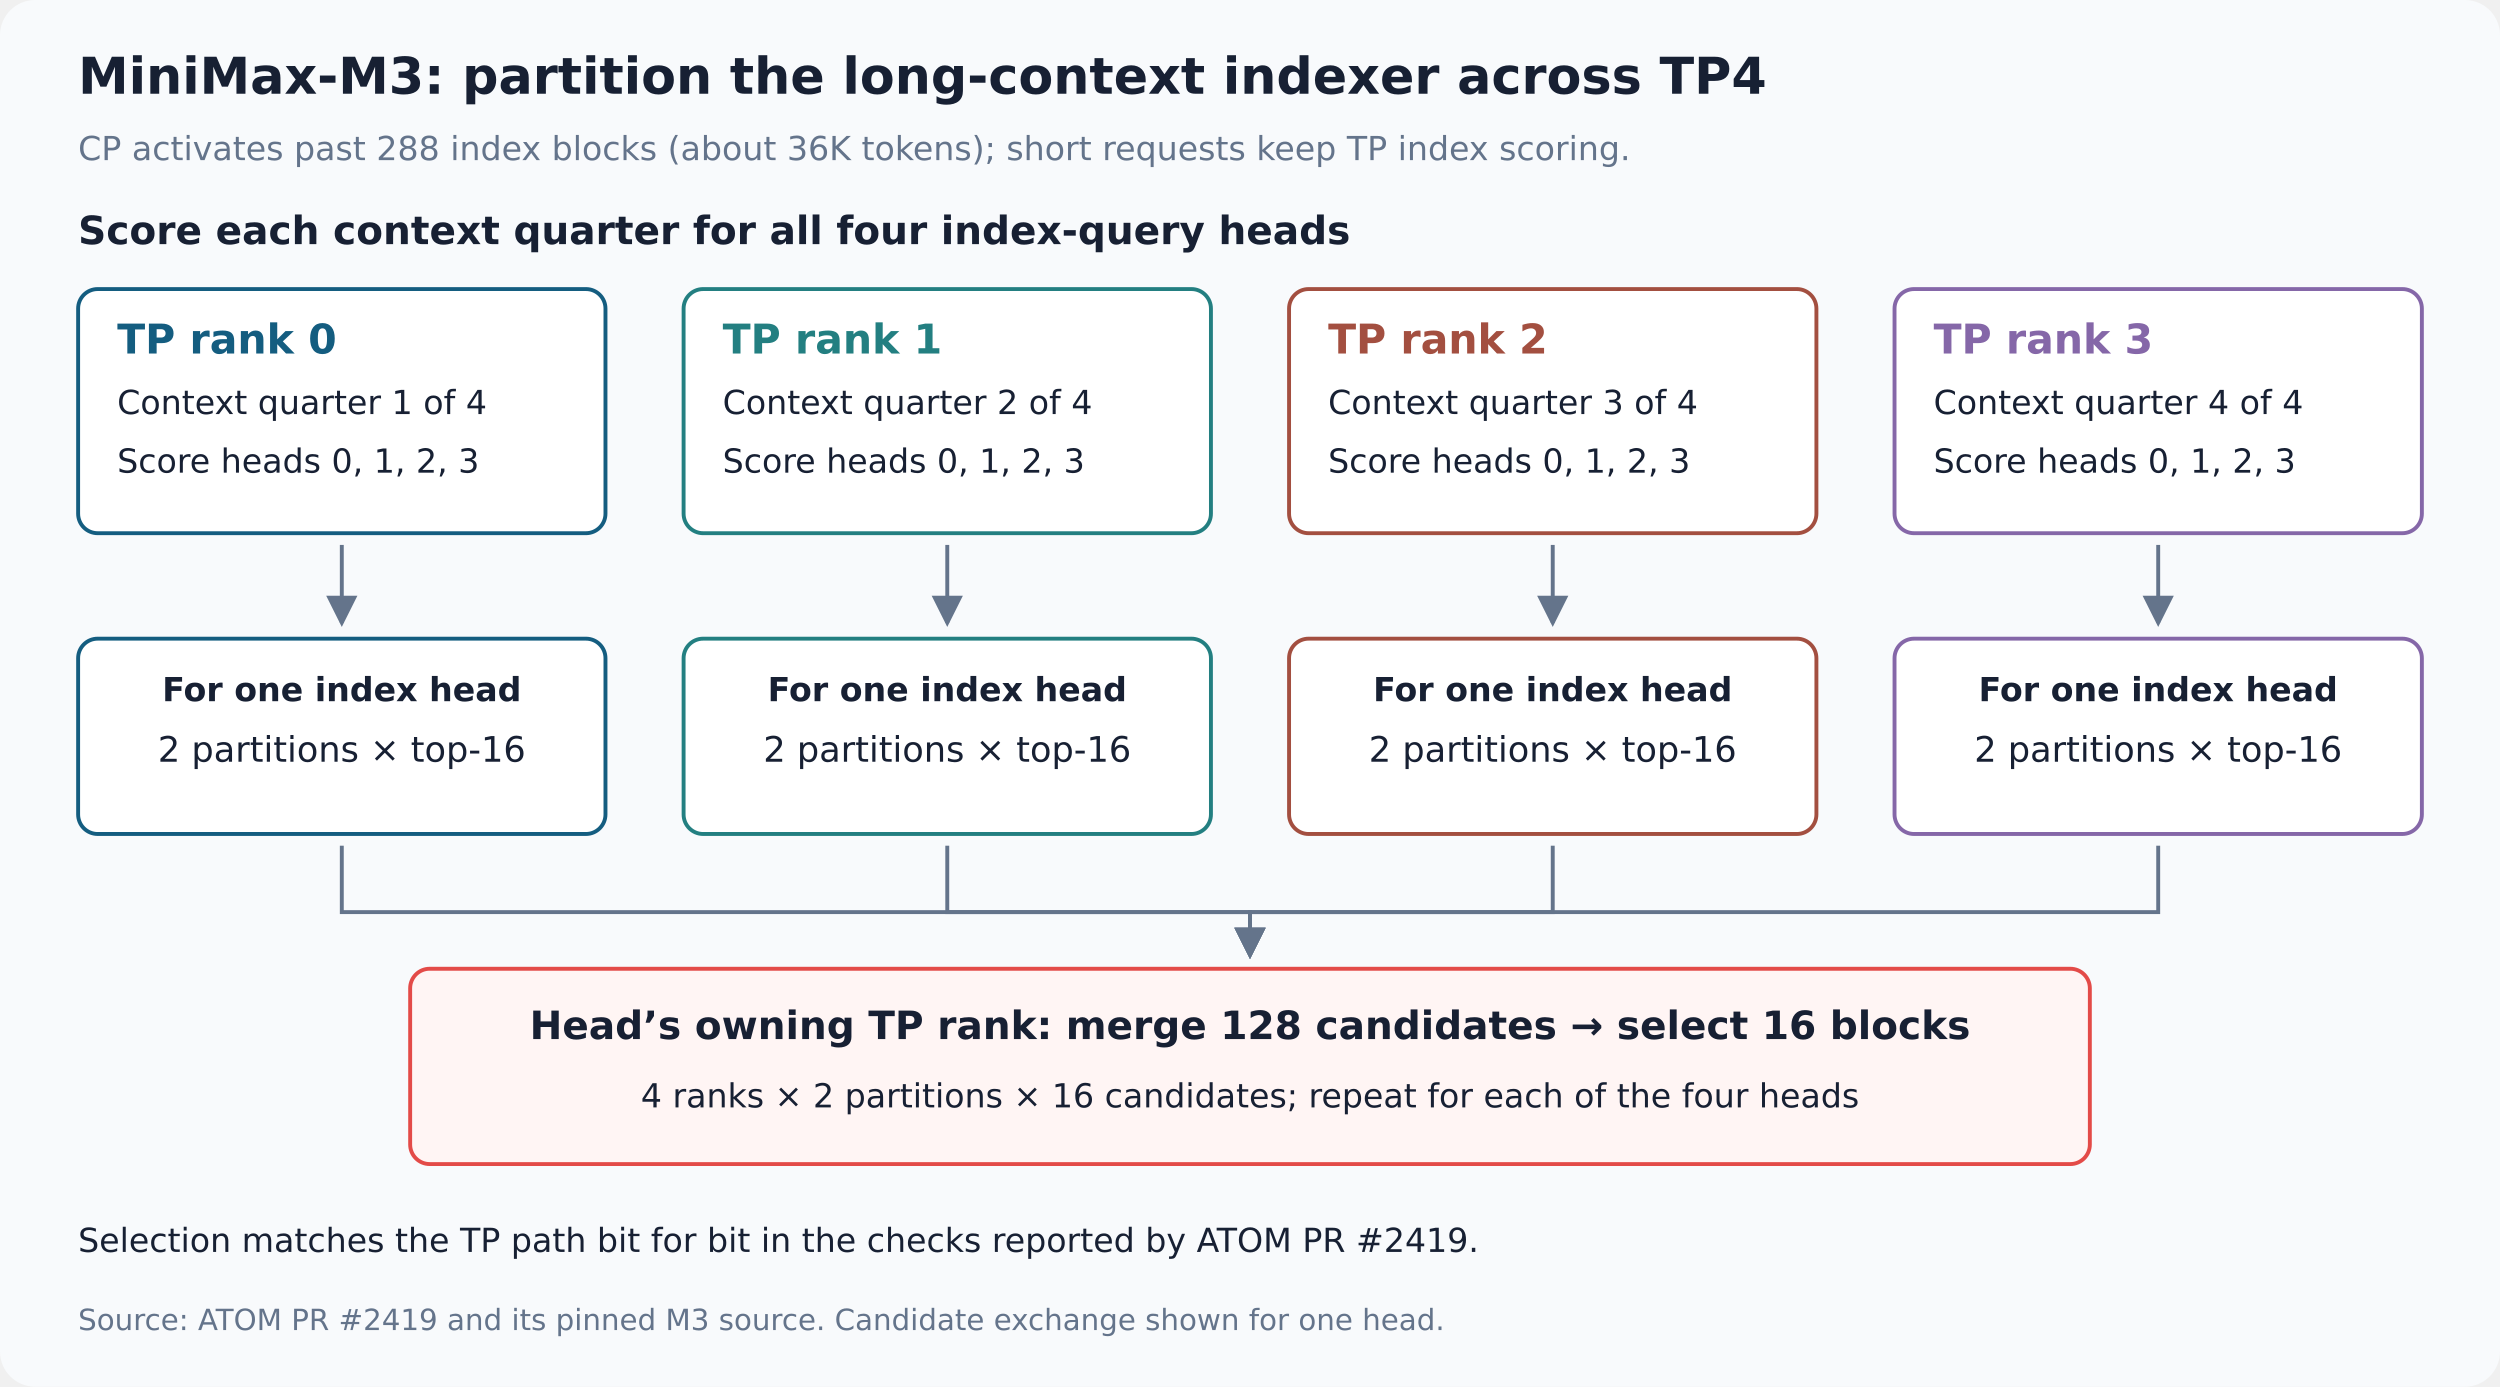
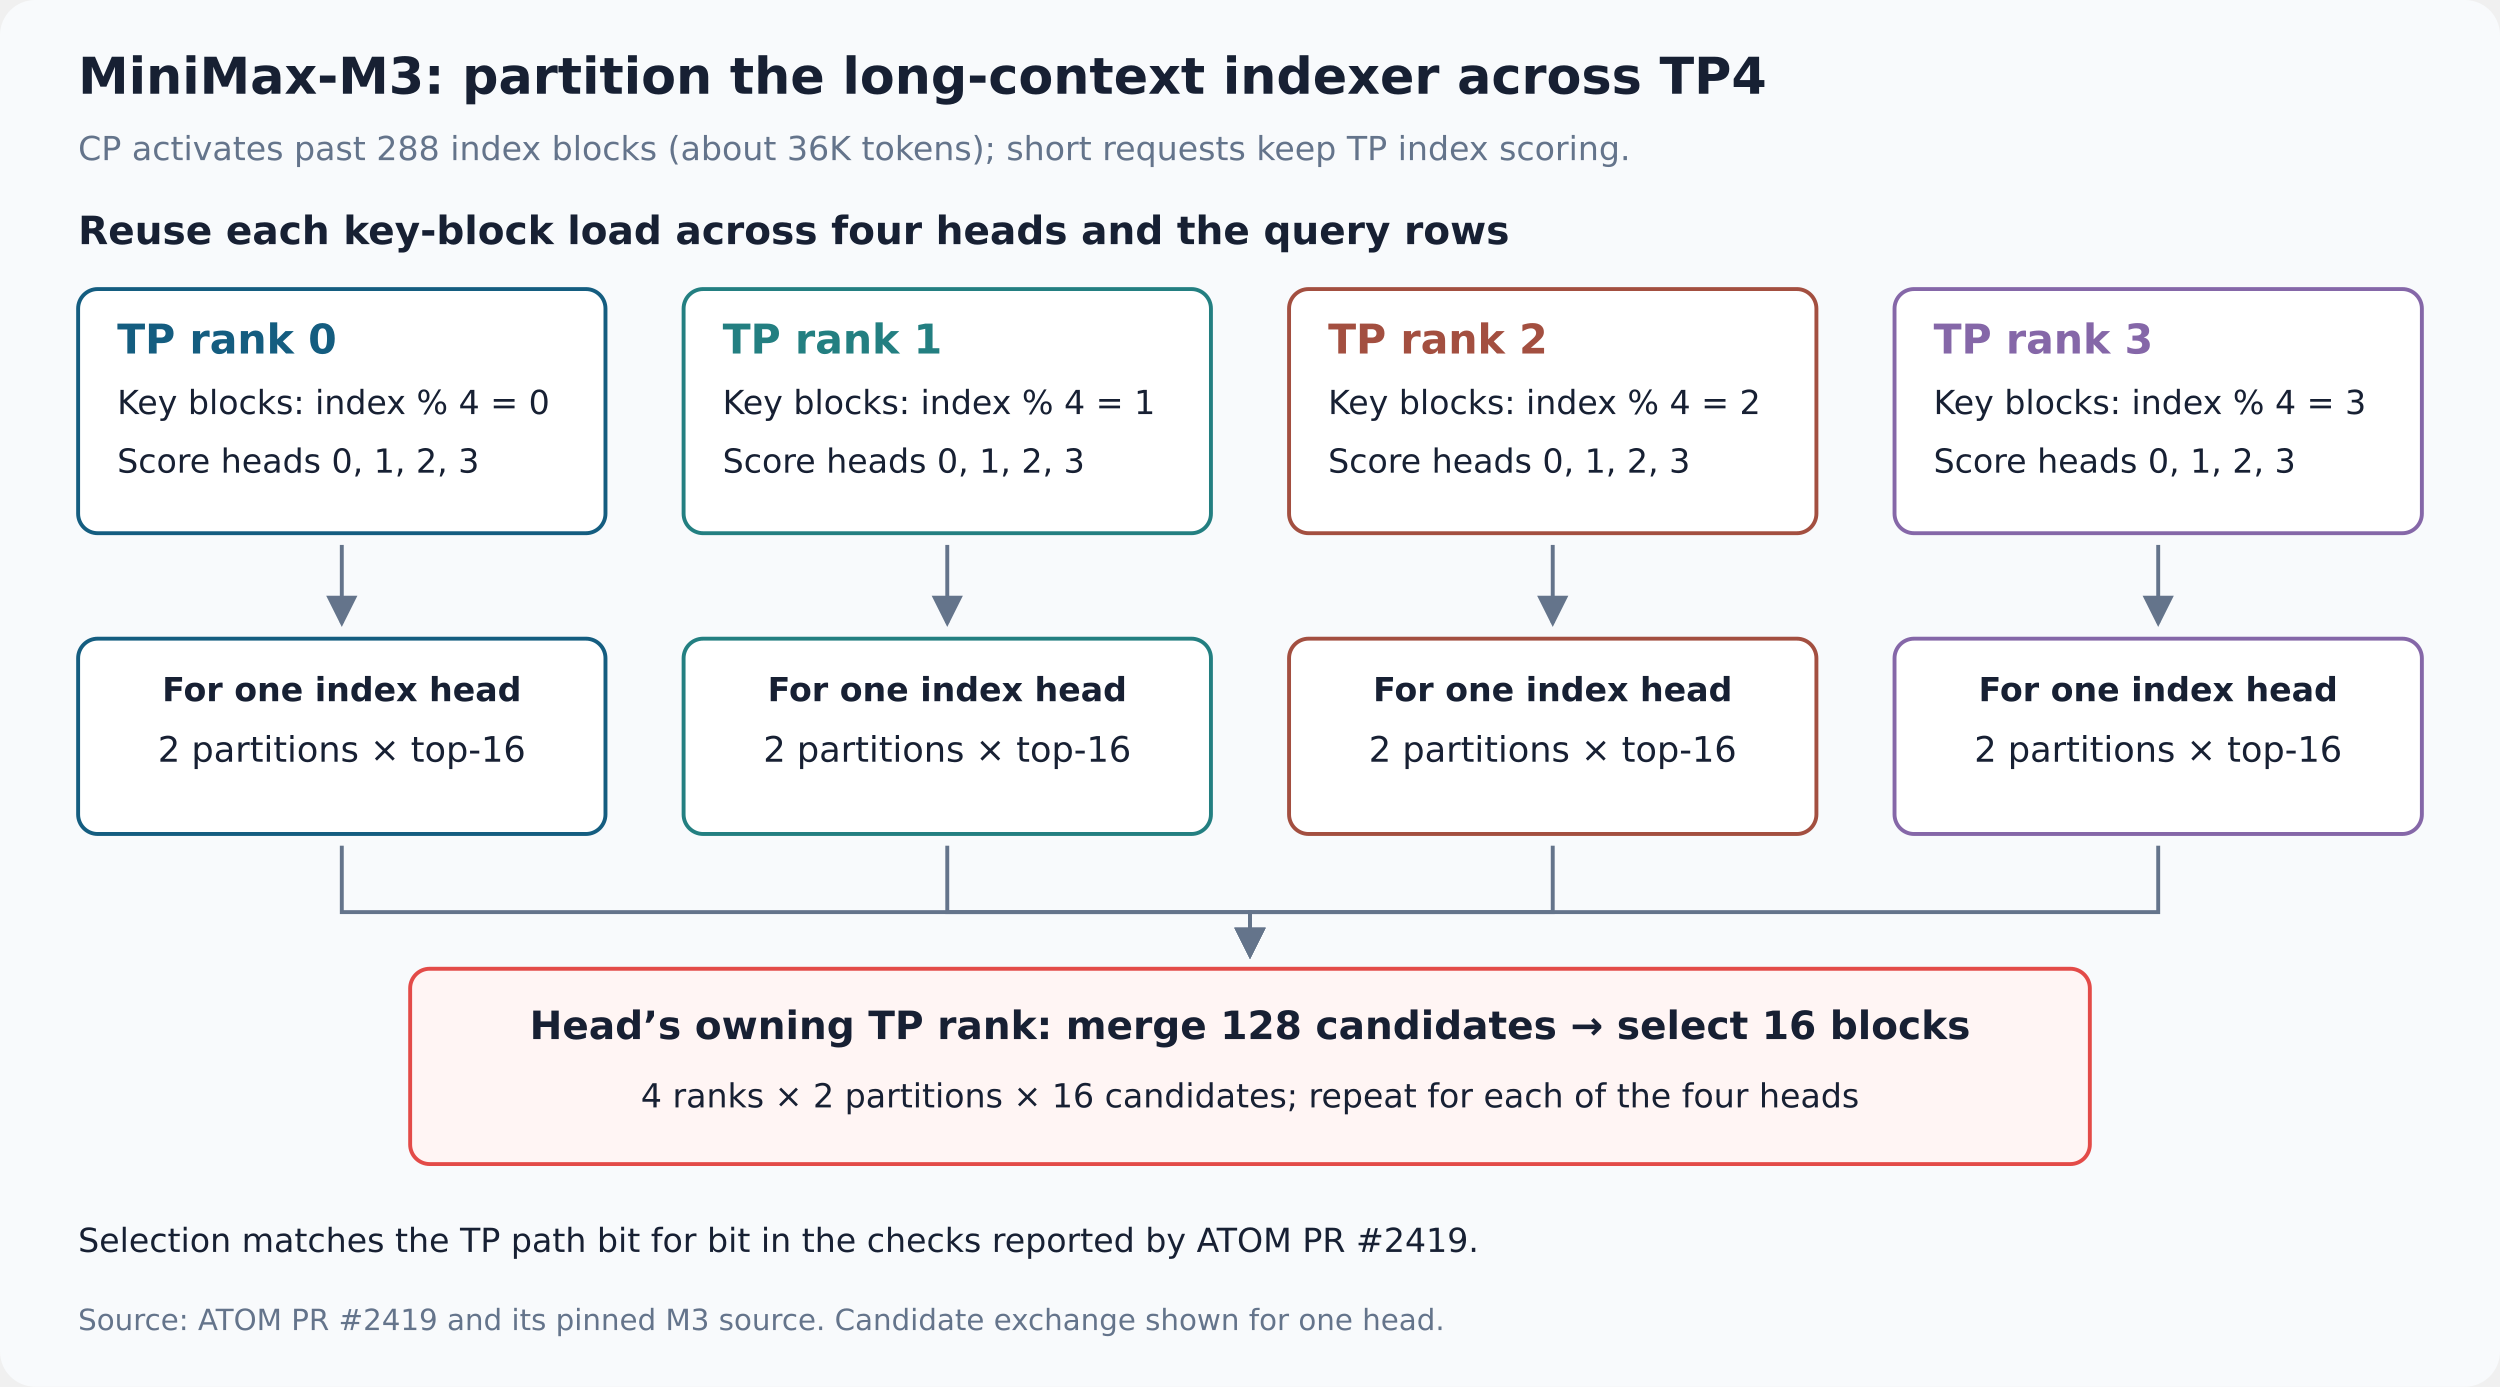
<svg xmlns="http://www.w3.org/2000/svg" width="1280" height="710" viewBox="0 0 1280 710" role="img" aria-labelledby="title desc">
  <defs>
    <marker id="arrow" markerWidth="8" markerHeight="8" refX="7" refY="4" orient="auto">
      <path d="M0 0 L8 4 L0 8" fill="#64748b" />
    </marker>
  </defs>
  <rect width="1280" height="710" rx="18" fill="#f8fafc" />
  <g font-family="DejaVu Sans,Arial,sans-serif" fill="#172033">
    <text x="40" y="48" font-size="26" font-weight="700" fill="#172033" text-anchor="start">MiniMax-M3: partition the long-context indexer across TP4</text>
    <text x="40" y="82" font-size="17" font-weight="400" fill="#64748b" text-anchor="start">CP activates past 288 index blocks (about 36K tokens); short requests keep TP index scoring.</text>
-     <text x="40" y="125" font-size="20" font-weight="700" fill="#172033" text-anchor="start">Score each context quarter for all four index-query heads</text>
+     <text x="40" y="125" font-size="20" font-weight="700" fill="#172033" text-anchor="start">Reuse each key-block load across four heads and the query rows</text>
    <rect x="40" y="148" width="270" height="125" rx="10" fill="white" stroke="#145d80" stroke-width="2" />
    <text x="60" y="181" font-size="21" font-weight="700" fill="#145d80" text-anchor="start">TP rank 0</text>
-     <text x="60" y="212" font-size="17" font-weight="400" fill="#172033" text-anchor="start">Context quarter 1 of 4</text>
+     <text x="60" y="212" font-size="17" font-weight="400" fill="#172033" text-anchor="start">Key blocks: index % 4 = 0</text>
    <text x="60" y="242" font-size="17" font-weight="400" fill="#172033" text-anchor="start">Score heads 0, 1, 2, 3</text>
    <path d="M175 279 V319" fill="none" stroke="#64748b" stroke-width="2" marker-end="url(#arrow)" />
    <rect x="40" y="327" width="270" height="100" rx="10" fill="white" stroke="#145d80" stroke-width="2" />
    <text x="175" y="359" font-size="17" font-weight="700" fill="#172033" text-anchor="middle">For one index head</text>
    <text x="175" y="390" font-size="18" font-weight="400" fill="#172033" text-anchor="middle">2 partitions × top-16</text>
    <path d="M175 433 V467 H640 V489" fill="none" stroke="#64748b" stroke-width="2" marker-end="url(#arrow)" />
    <rect x="350" y="148" width="270" height="125" rx="10" fill="white" stroke="#237f81" stroke-width="2" />
    <text x="370" y="181" font-size="21" font-weight="700" fill="#237f81" text-anchor="start">TP rank 1</text>
-     <text x="370" y="212" font-size="17" font-weight="400" fill="#172033" text-anchor="start">Context quarter 2 of 4</text>
+     <text x="370" y="212" font-size="17" font-weight="400" fill="#172033" text-anchor="start">Key blocks: index % 4 = 1</text>
    <text x="370" y="242" font-size="17" font-weight="400" fill="#172033" text-anchor="start">Score heads 0, 1, 2, 3</text>
    <path d="M485 279 V319" fill="none" stroke="#64748b" stroke-width="2" marker-end="url(#arrow)" />
    <rect x="350" y="327" width="270" height="100" rx="10" fill="white" stroke="#237f81" stroke-width="2" />
    <text x="485" y="359" font-size="17" font-weight="700" fill="#172033" text-anchor="middle">For one index head</text>
    <text x="485" y="390" font-size="18" font-weight="400" fill="#172033" text-anchor="middle">2 partitions × top-16</text>
    <path d="M485 433 V467 H640 V489" fill="none" stroke="#64748b" stroke-width="2" marker-end="url(#arrow)" />
    <rect x="660" y="148" width="270" height="125" rx="10" fill="white" stroke="#a34f40" stroke-width="2" />
    <text x="680" y="181" font-size="21" font-weight="700" fill="#a34f40" text-anchor="start">TP rank 2</text>
-     <text x="680" y="212" font-size="17" font-weight="400" fill="#172033" text-anchor="start">Context quarter 3 of 4</text>
+     <text x="680" y="212" font-size="17" font-weight="400" fill="#172033" text-anchor="start">Key blocks: index % 4 = 2</text>
    <text x="680" y="242" font-size="17" font-weight="400" fill="#172033" text-anchor="start">Score heads 0, 1, 2, 3</text>
    <path d="M795 279 V319" fill="none" stroke="#64748b" stroke-width="2" marker-end="url(#arrow)" />
    <rect x="660" y="327" width="270" height="100" rx="10" fill="white" stroke="#a34f40" stroke-width="2" />
    <text x="795" y="359" font-size="17" font-weight="700" fill="#172033" text-anchor="middle">For one index head</text>
    <text x="795" y="390" font-size="18" font-weight="400" fill="#172033" text-anchor="middle">2 partitions × top-16</text>
    <path d="M795 433 V467 H640 V489" fill="none" stroke="#64748b" stroke-width="2" marker-end="url(#arrow)" />
    <rect x="970" y="148" width="270" height="125" rx="10" fill="white" stroke="#8567a8" stroke-width="2" />
    <text x="990" y="181" font-size="21" font-weight="700" fill="#8567a8" text-anchor="start">TP rank 3</text>
-     <text x="990" y="212" font-size="17" font-weight="400" fill="#172033" text-anchor="start">Context quarter 4 of 4</text>
+     <text x="990" y="212" font-size="17" font-weight="400" fill="#172033" text-anchor="start">Key blocks: index % 4 = 3</text>
    <text x="990" y="242" font-size="17" font-weight="400" fill="#172033" text-anchor="start">Score heads 0, 1, 2, 3</text>
    <path d="M1105 279 V319" fill="none" stroke="#64748b" stroke-width="2" marker-end="url(#arrow)" />
    <rect x="970" y="327" width="270" height="100" rx="10" fill="white" stroke="#8567a8" stroke-width="2" />
    <text x="1105" y="359" font-size="17" font-weight="700" fill="#172033" text-anchor="middle">For one index head</text>
    <text x="1105" y="390" font-size="18" font-weight="400" fill="#172033" text-anchor="middle">2 partitions × top-16</text>
    <path d="M1105 433 V467 H640 V489" fill="none" stroke="#64748b" stroke-width="2" marker-end="url(#arrow)" />
    <rect x="210" y="496" width="860" height="100" rx="10" fill="#fff5f4" stroke="#e34b48" stroke-width="2" />
    <text x="640" y="532" font-size="20" font-weight="700" fill="#172033" text-anchor="middle">Head’s owning TP rank: merge 128 candidates → select 16 blocks</text>
    <text x="640" y="567" font-size="17" font-weight="400" fill="#172033" text-anchor="middle">4 ranks × 2 partitions × 16 candidates; repeat for each of the four heads</text>
    <text x="40" y="641" font-size="17" font-weight="500" fill="#172033" text-anchor="start">Selection matches the TP path bit for bit in the checks reported by ATOM PR #2419.</text>
    <text x="40" y="681" font-size="15" font-weight="400" fill="#64748b" text-anchor="start">Source: ATOM PR #2419 and its pinned M3 source. Candidate exchange shown for one head.</text>
  </g>
</svg>
